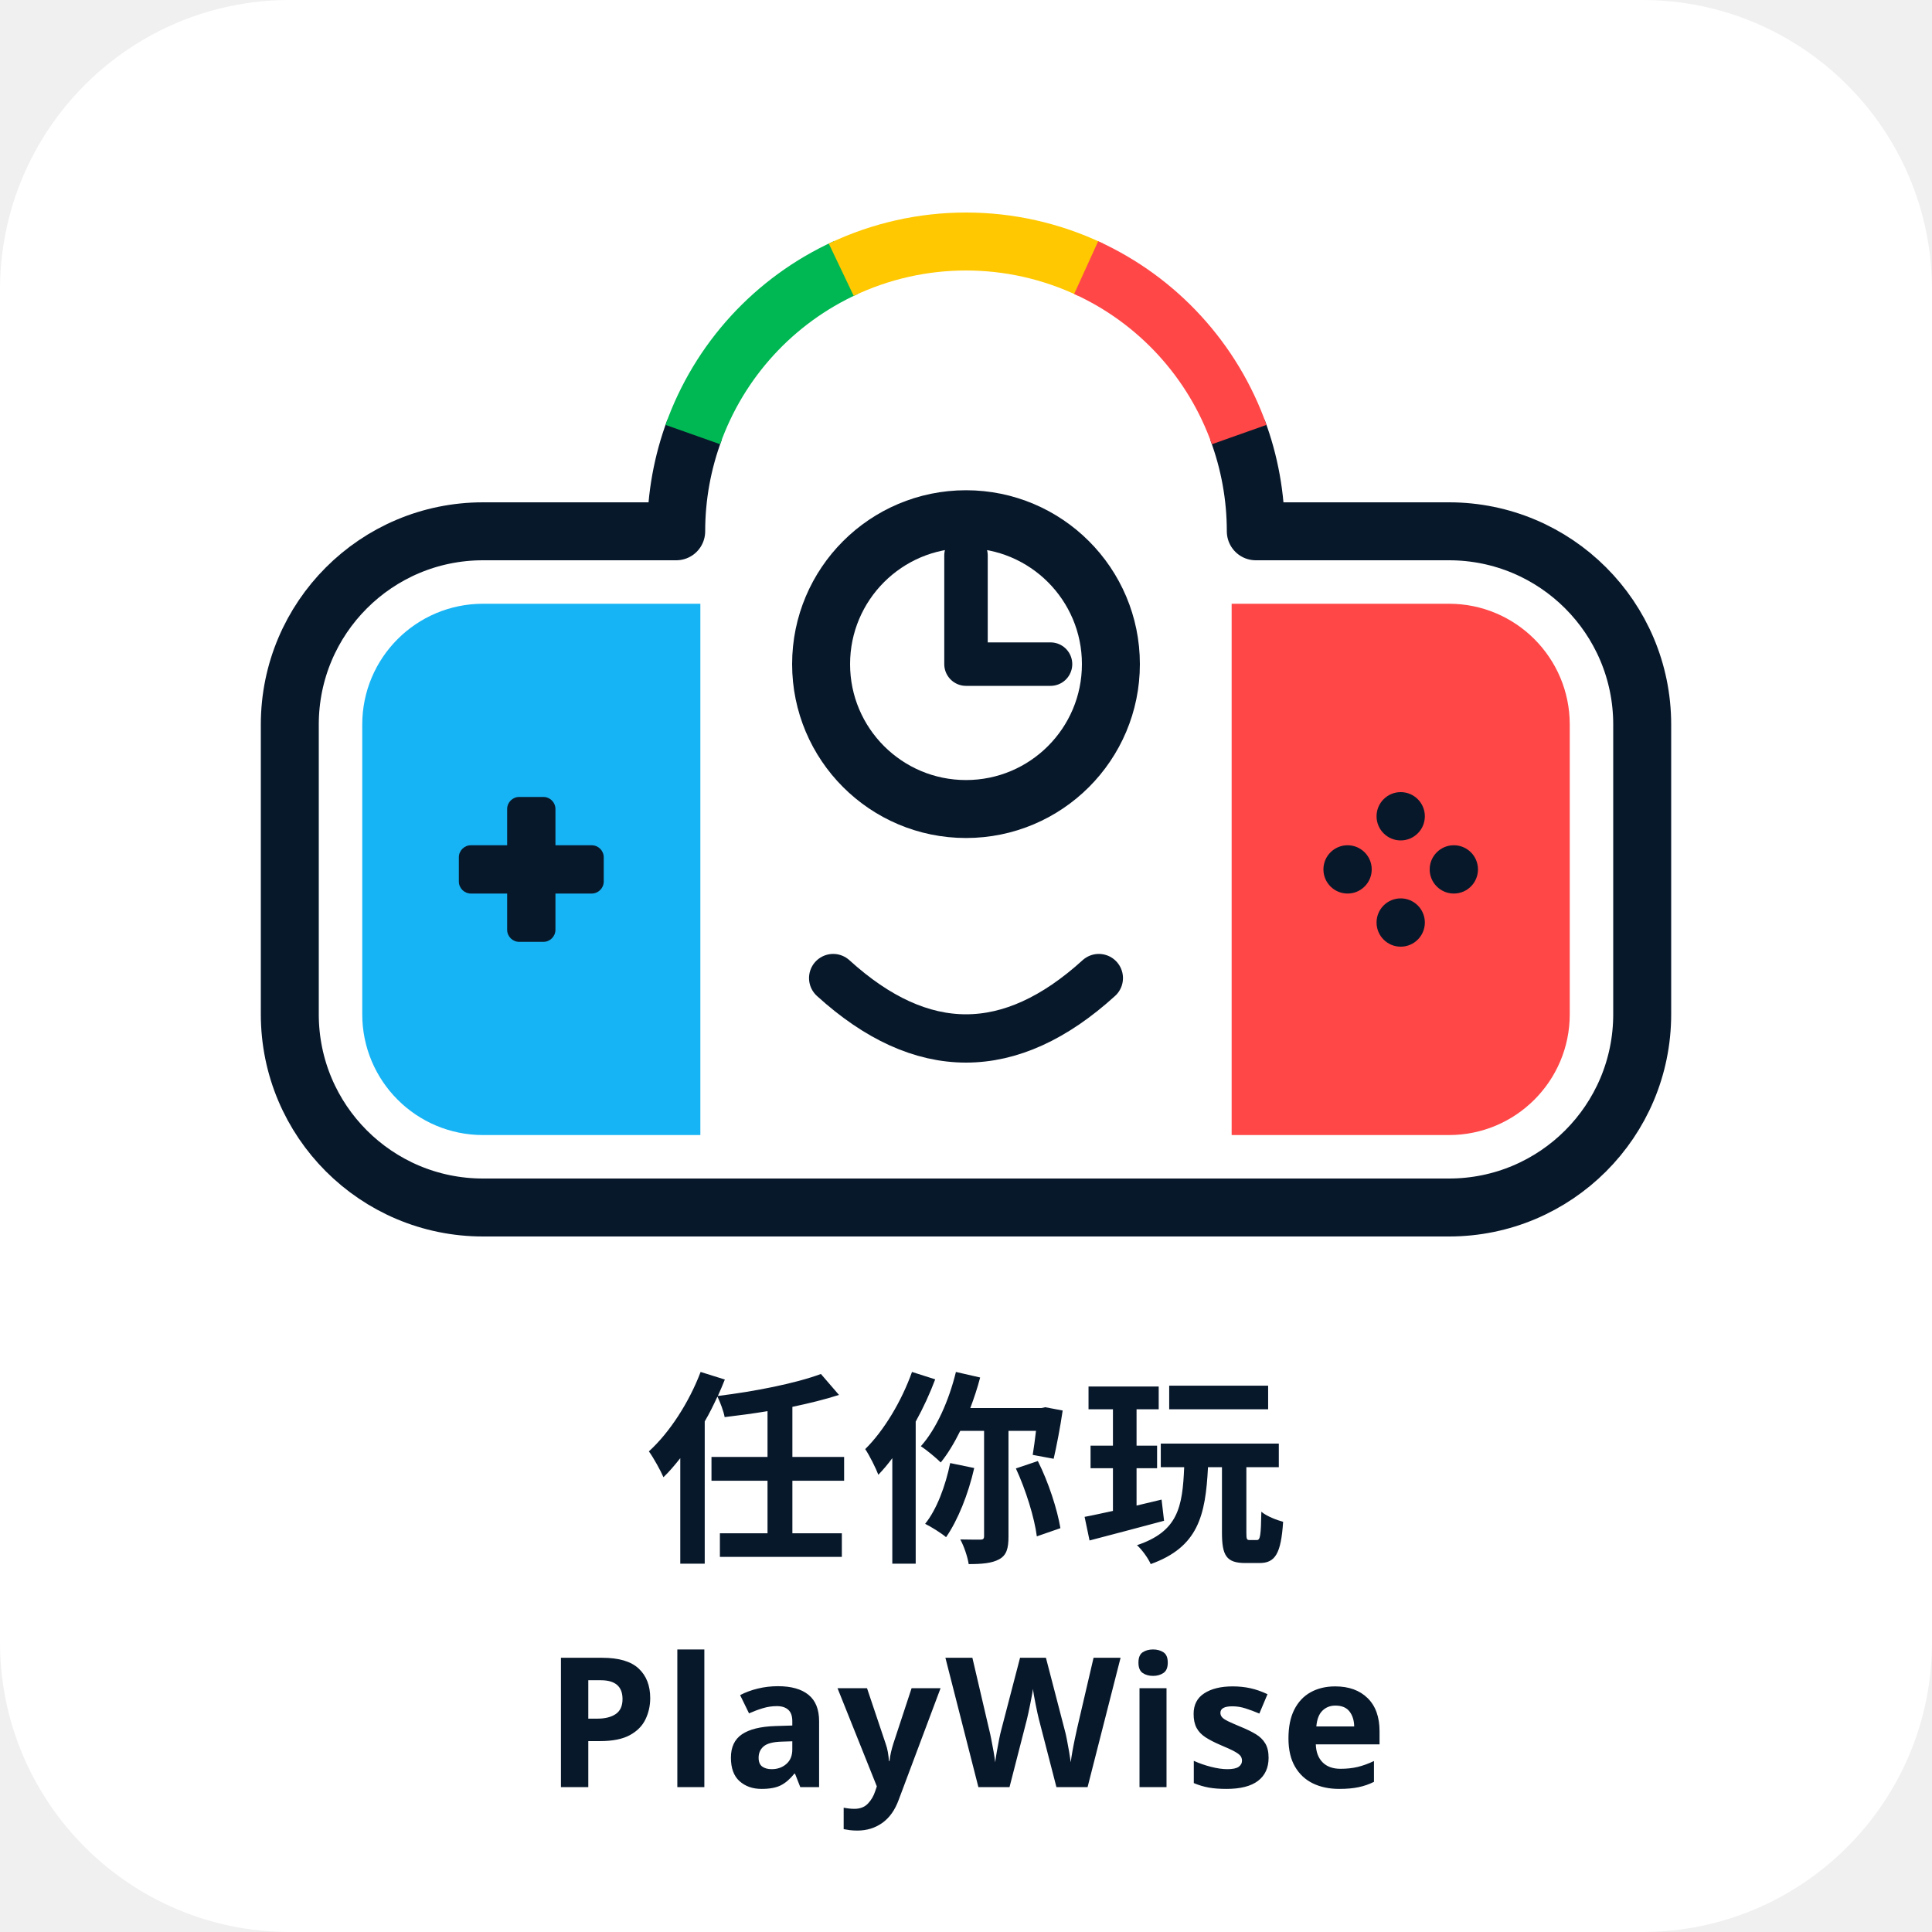
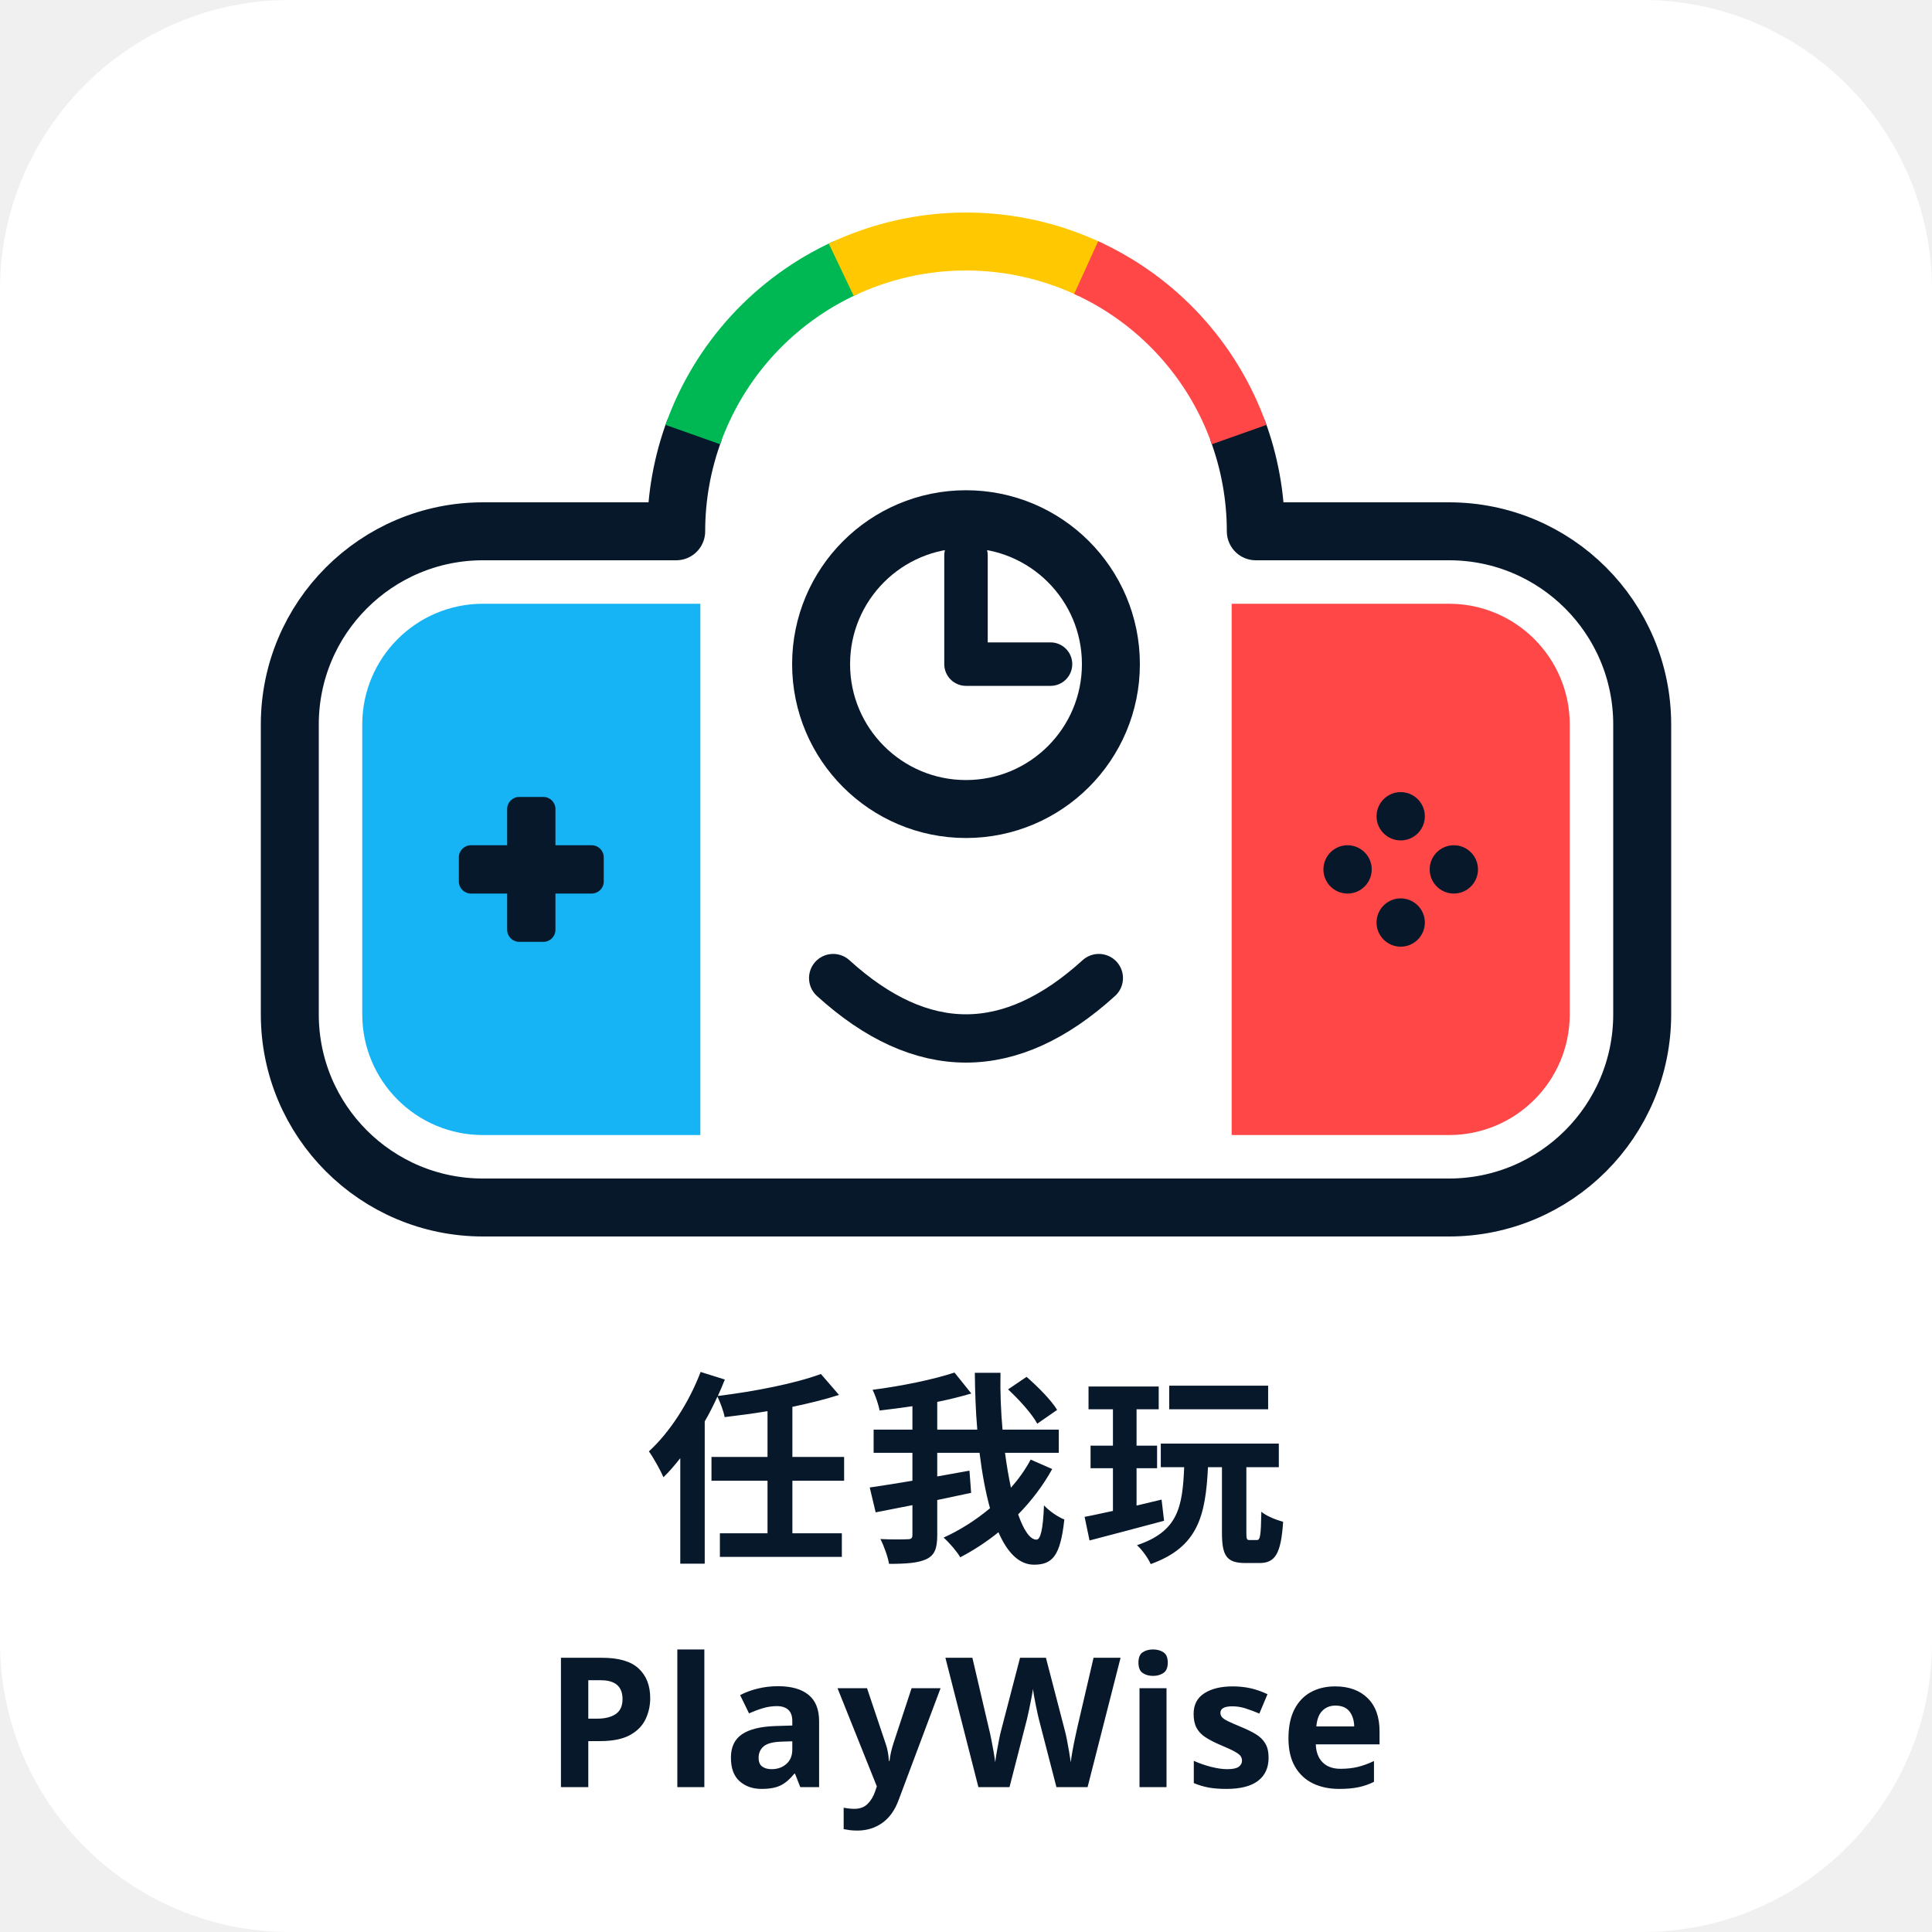
<svg xmlns="http://www.w3.org/2000/svg" viewBox="0 0 800 800" width="800" height="800">
  <style>
    .navy { fill: #08182b; }
    .navy-stroke { stroke: #08182b; fill: none; }
    .cn-text { font-family: "PingFang SC", "Microsoft YaHei", "SimHei", sans-serif; font-weight: 900; font-size: 85px; fill: #08182b; letter-spacing: 5px; }
    .en-text { font-family: "Nunito", "Segoe UI", "Arial Rounded MT Bold", sans-serif; font-weight: 800; font-size: 75px; fill: #08182b; letter-spacing: 2px; }
  </style>
  <rect x="0" y="0" width="800" height="800" rx="120" ry="120" fill="#ffffff" />
  <path d="M 512.40 177.98 A 120 120 0 0 1 520 220 L 600 220 A 80 80 0 0 1 680 300 L 680 420 A 80 80 0 0 1 600 500 L 200 500 A 80 80 0 0 1 120 420 L 120 300 A 80 80 0 0 1 200 220 L 280 220 A 120 120 0 0 1 287.60 177.98" class="navy-stroke" stroke-width="24" stroke-linecap="butt" stroke-linejoin="round" />
  <path d="M 286.88 179.94 A 120 120 0 0 1 350.24 110.80" stroke="#00b853" stroke-width="24" fill="none" stroke-linecap="butt" />
  <path d="M 348.34 111.69 A 120 120 0 0 1 451.66 111.69" stroke="#ffc800" stroke-width="24" fill="none" stroke-linecap="butt" />
  <path d="M 449.76 110.80 A 120 120 0 0 1 513.12 179.94" stroke="#ff4747" stroke-width="24" fill="none" stroke-linecap="butt" />
  <path d="M 290 250 L 200 250 A 50 50 0 0 0 150 300 L 150 420 A 50 50 0 0 0 200 470 L 290 470 Z" fill="#17b4f5" />
  <path d="M 510 250 L 600 250 A 50 50 0 0 1 650 300 L 650 420 A 50 50 0 0 1 600 470 L 510 470 Z" fill="#ff4747" />
  <rect x="210" y="330" width="20" height="60" rx="5" class="navy" />
  <rect x="190" y="350" width="60" height="20" rx="5" class="navy" />
  <circle cx="580" cy="338" r="10" class="navy" />
  <circle cx="580" cy="382" r="10" class="navy" />
  <circle cx="558" cy="360" r="10" class="navy" />
  <circle cx="602" cy="360" r="10" class="navy" />
  <circle cx="400" cy="275" r="60" class="navy-stroke" stroke-width="24" />
  <path d="M 400 230 L 400 275 L 435 275" class="navy-stroke" stroke-width="18" stroke-linecap="round" stroke-linejoin="round" />
  <path d="M 345 405 Q 400 455 455 405" class="navy-stroke" stroke-width="20" stroke-linecap="round" />
-   <text x="400" y="640" text-anchor="middle" class="cn-text">任你玩</text>
+   <text x="400" y="640" text-anchor="middle" class="cn-text">任我玩</text>
  <text x="400" y="740" text-anchor="middle" class="en-text">PlayWise</text>
</svg>
